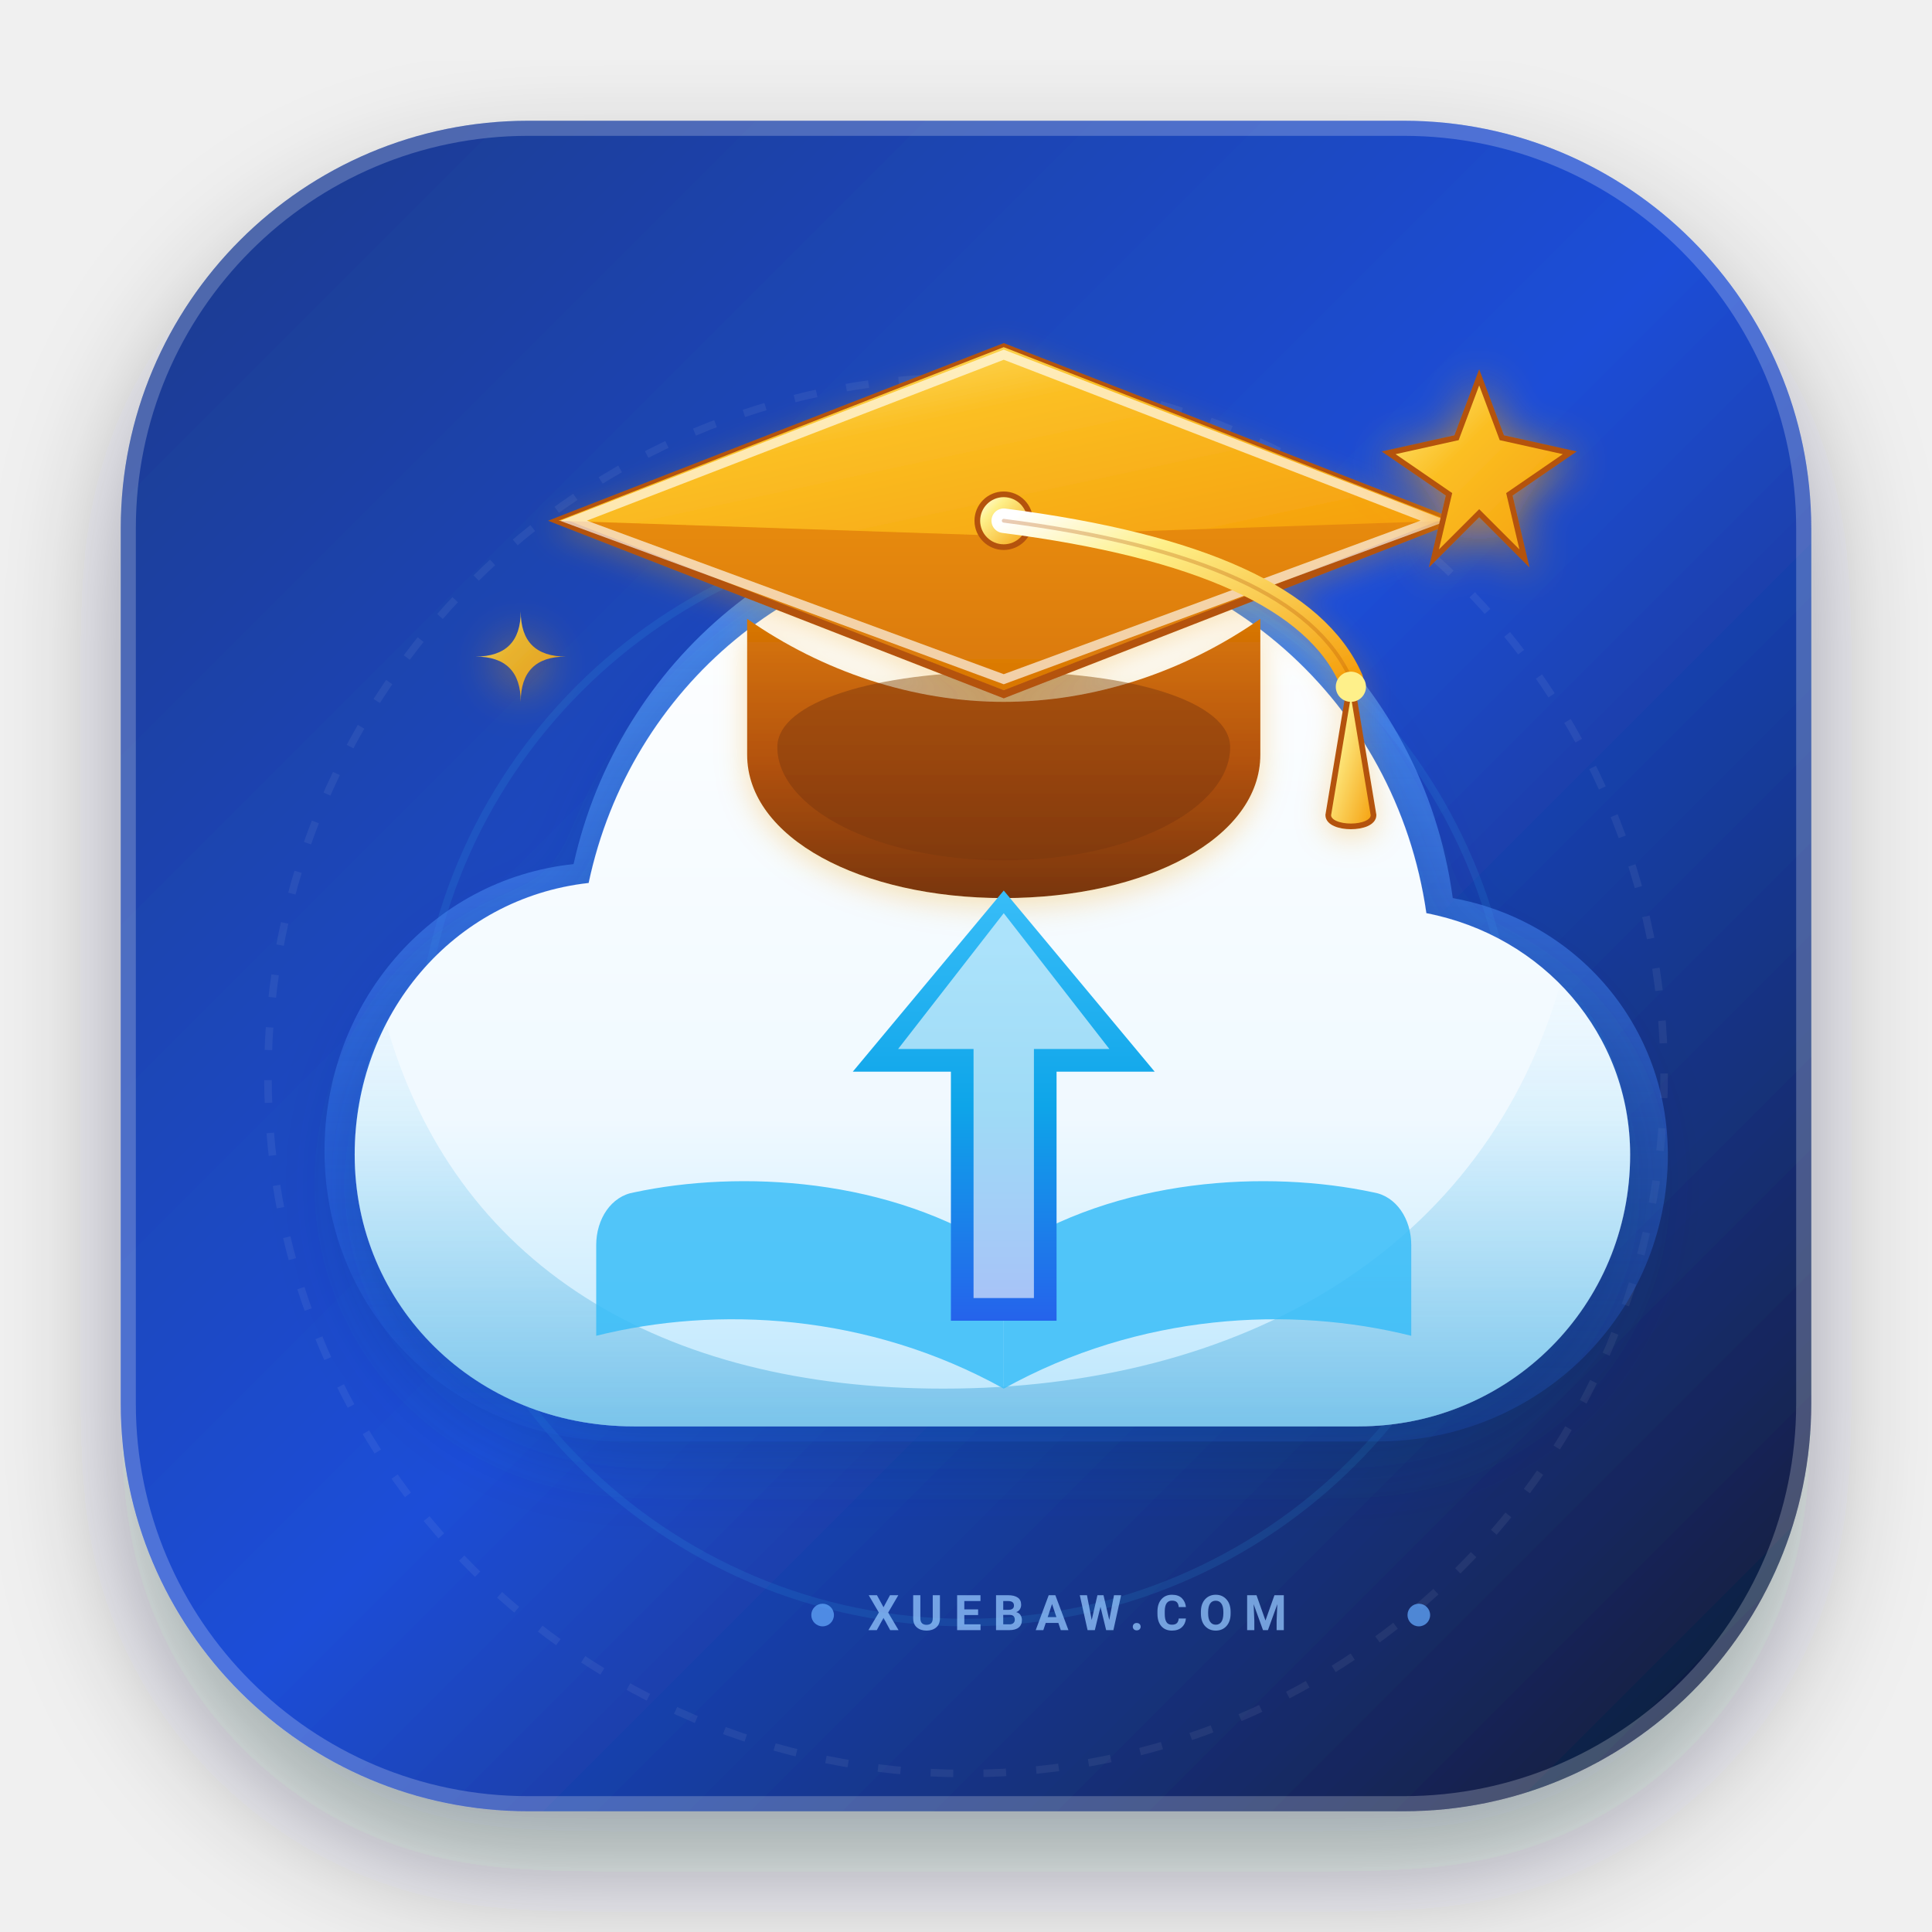
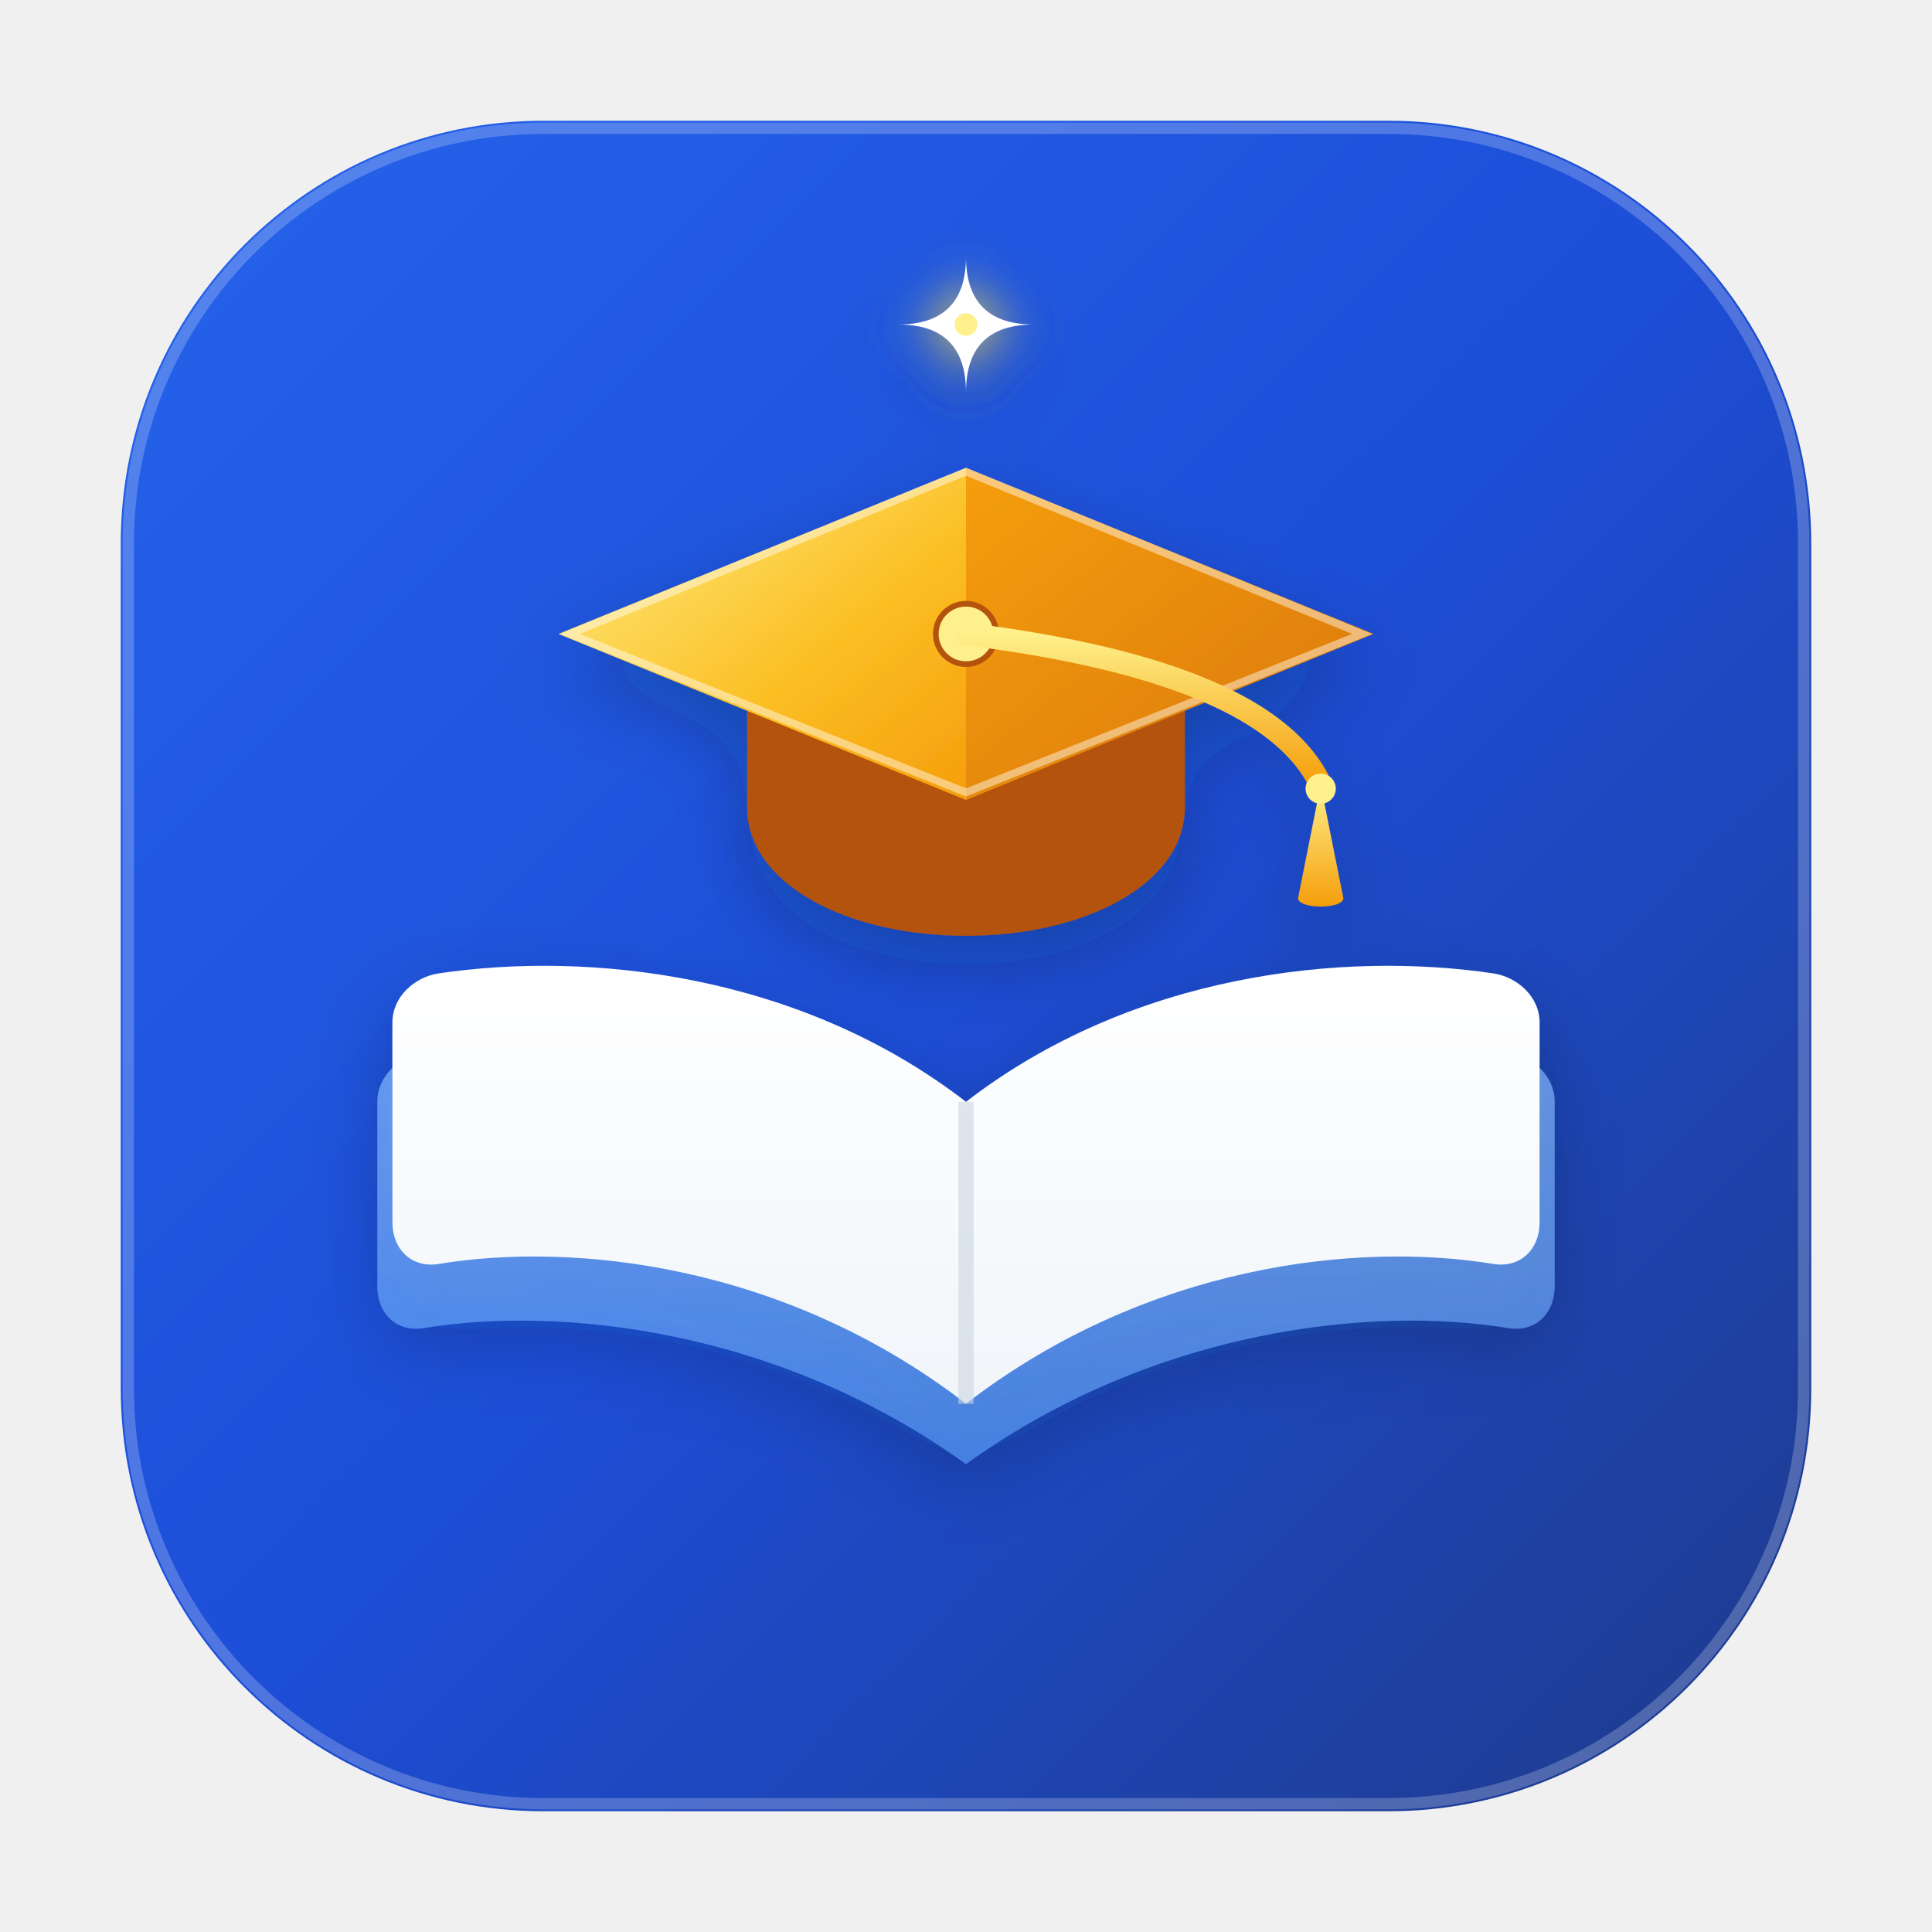
<svg xmlns="http://www.w3.org/2000/svg" viewBox="0 0 512 512" fill="none">
  <defs>
-     <linearGradient id="xb-base-grad" x1="0%" y1="0%" x2="100%" y2="100%">
-       <stop offset="0%" stop-color="#1E3A8A" />
+     <linearGradient id="xb-bg" x1="0%" y1="0%" x2="100%" y2="100%">
+       <stop offset="0%" stop-color="#2563EB" />
      <stop offset="50%" stop-color="#1D4ED8" />
-       <stop offset="100%" stop-color="#0F172A" />
+       <stop offset="100%" stop-color="#1E3A8A" />
    </linearGradient>
-     <linearGradient id="xb-cloud-glow" x1="0%" y1="0%" x2="0%" y2="100%">
-       <stop offset="0%" stop-color="#60A5FA" stop-opacity="0.8" />
-       <stop offset="100%" stop-color="#2563EB" stop-opacity="0.2" />
+     <linearGradient id="xb-page-under" x1="0%" y1="0%" x2="0%" y2="100%">
+       <stop offset="0%" stop-color="#93C5FD" />
+       <stop offset="100%" stop-color="#60A5FA" />
    </linearGradient>
-     <linearGradient id="xb-cloud-main" x1="0%" y1="0%" x2="0%" y2="100%">
+     <linearGradient id="xb-page-main" x1="0%" y1="0%" x2="0%" y2="100%">
      <stop offset="0%" stop-color="#FFFFFF" />
-       <stop offset="65%" stop-color="#F0F9FF" />
-       <stop offset="100%" stop-color="#BAE6FD" />
+       <stop offset="100%" stop-color="#F1F5F9" />
    </linearGradient>
-     <linearGradient id="xb-cloud-shadow" x1="0%" y1="0%" x2="0%" y2="100%">
-       <stop offset="0%" stop-color="#38BDF8" stop-opacity="0" />
-       <stop offset="100%" stop-color="#0284C7" stop-opacity="0.35" />
-     </linearGradient>
-     <linearGradient id="xb-hat-top" x1="0%" y1="0%" x2="100%" y2="100%">
+     <linearGradient id="xb-gold-light" x1="0%" y1="0%" x2="100%" y2="100%">
      <stop offset="0%" stop-color="#FEF08A" />
-       <stop offset="40%" stop-color="#FBBF24" />
+       <stop offset="60%" stop-color="#FBBF24" />
      <stop offset="100%" stop-color="#F59E0B" />
    </linearGradient>
-     <linearGradient id="xb-hat-facet" x1="0%" y1="0%" x2="0%" y2="100%">
+     <linearGradient id="xb-gold-dark" x1="0%" y1="0%" x2="100%" y2="100%">
      <stop offset="0%" stop-color="#F59E0B" />
      <stop offset="100%" stop-color="#D97706" />
    </linearGradient>
-     <linearGradient id="xb-hat-base" x1="0%" y1="0%" x2="0%" y2="100%">
-       <stop offset="0%" stop-color="#D97706" />
-       <stop offset="50%" stop-color="#B45309" />
-       <stop offset="100%" stop-color="#78350F" />
-     </linearGradient>
-     <linearGradient id="xb-tassel-gold" x1="0%" y1="0%" x2="100%" y2="100%">
-       <stop offset="0%" stop-color="#FFFFFF" />
-       <stop offset="30%" stop-color="#FEF08A" />
+     <linearGradient id="xb-tassel" x1="0%" y1="0%" x2="0%" y2="100%">
+       <stop offset="0%" stop-color="#FEF08A" />
      <stop offset="100%" stop-color="#F59E0B" />
    </linearGradient>
-     <linearGradient id="xb-arrow-grad" x1="0%" y1="100%" x2="0%" y2="0%">
-       <stop offset="0%" stop-color="#2563EB" />
-       <stop offset="50%" stop-color="#0EA5E9" />
-       <stop offset="100%" stop-color="#38BDF8" />
-     </linearGradient>
-     <filter id="xb-shadow-base" x="-10%" y="-10%" width="120%" height="120%">
-       <feDropShadow dx="0" dy="16" stdDeviation="16" flood-color="#0F172A" flood-opacity="0.35" />
-     </filter>
-     <filter id="xb-cloud-drop" x="-20%" y="-20%" width="140%" height="140%">
-       <feDropShadow dx="0" dy="8" stdDeviation="10" flood-color="#0C4A6E" flood-opacity="0.25" />
-     </filter>
-     <filter id="xb-hat-shadow" x="-25%" y="-25%" width="150%" height="150%">
-       <feDropShadow dx="0" dy="8" stdDeviation="8" flood-color="#78350F" flood-opacity="0.4" />
-       <feDropShadow dx="0" dy="2" stdDeviation="4" flood-color="#F59E0B" flood-opacity="0.3" />
+     <filter id="xb-glow" x="-20%" y="-20%" width="140%" height="140%">
+       <feDropShadow dx="0" dy="8" stdDeviation="10" flood-color="#0F172A" flood-opacity="0.25" />
    </filter>
    <filter id="xb-star-glow" x="-30%" y="-30%" width="160%" height="160%">
-       <feDropShadow dx="0" dy="2" stdDeviation="6" flood-color="#F59E0B" flood-opacity="0.7" />
+       <feDropShadow dx="0" dy="0" stdDeviation="6" flood-color="#FDE047" flood-opacity="0.8" />
    </filter>
  </defs>
-   <rect x="32" y="32" width="448" height="448" rx="108" fill="url(#xb-base-grad)" filter="url(#xb-shadow-base)" />
-   <rect x="34" y="34" width="444" height="444" rx="106" stroke="rgba(255, 255, 255, 0.22)" stroke-width="4" />
-   <circle cx="256" cy="285" r="185" stroke="rgba(255, 255, 255, 0.06)" stroke-width="2" stroke-dasharray="6 8" />
-   <circle cx="256" cy="285" r="145" stroke="rgba(56, 189, 248, 0.12)" stroke-width="2" />
-   <path d="M165 382 C120 382 86 348 86 305 C86 266 114 233 152 229 C164 175 211 135 268 135 C328 135 377 179 385 238 C418 244 442 272 442 306 C442 348 408 382 365 382 Z" fill="url(#xb-cloud-glow)" />
-   <g filter="url(#xb-cloud-drop)">
-     <path d="M168 378 C126 378 94 346 94 306 C94 269 120 238 156 234 C167 182 212 144 266 144 C323 144 370 186 378 242 C409 248 432 274 432 306 C432 346 400 378 360 378 Z" fill="url(#xb-cloud-main)" />
-     <path d="M94 306 C94 346 126 378 168 378 L360 378 C400 378 432 346 432 306 C432 288 425 271 414 259 C394 332 328 368 250 368 C176 368 120 336 102 270 C97 281 94 293 94 306 Z" fill="url(#xb-cloud-shadow)" />
-   </g>
-   <g filter="url(#xb-hat-shadow)">
-     <path d="M198 164 L198 200 C198 222 228 238 266 238 C304 238 334 222 334 200 L334 164 C314 178 290 186 266 186 C242 186 218 178 198 164 Z" fill="url(#xb-hat-base)" />
-     <path d="M206 198 C206 214 232 228 266 228 C300 228 326 214 326 198 C326 186 300 178 266 178 C232 178 206 186 206 198 Z" fill="#78350F" opacity="0.45" />
-     <polygon points="266,92 384,138 266,184 148,138" fill="url(#xb-hat-facet)" stroke="#B45309" stroke-width="2" />
-     <polygon points="266,92 384,138 266,142 148,138" fill="url(#xb-hat-top)" />
-     <polygon points="266,94 380,138 266,180 152,138" fill="none" stroke="rgba(255, 255, 255, 0.65)" stroke-width="2.5" />
-     <circle cx="266" cy="138" r="7" fill="url(#xb-tassel-gold)" stroke="#B45309" stroke-width="1.5" />
-     <path d="M266 138 Q 344 148 358 180" stroke="url(#xb-tassel-gold)" stroke-width="6.5" stroke-linecap="round" fill="none" />
-     <path d="M266 138 Q 344 148 358 180" stroke="#B45309" stroke-width="1" stroke-linecap="round" fill="none" opacity="0.3" />
-     <path d="M358 180 L352 216 C352 220 364 220 364 216 L358 180 Z" fill="url(#xb-tassel-gold)" stroke="#B45309" stroke-width="1.5" />
-     <circle cx="358" cy="182" r="4" fill="#FEF08A" />
-   </g>
-   <g transform="translate(0, 20)">
-     <path d="M266 312 C236 292 196 290 168 296 C162 297 158 303 158 310 L158 334 C190 326 230 328 266 348 Z" fill="#38BDF8" opacity="0.85" />
-     <path d="M266 312 C296 292 336 290 364 296 C370 297 374 303 374 310 L374 334 C342 326 302 328 266 348 Z" fill="#38BDF8" opacity="0.85" />
-     <path d="M266 216 L306 264 L280 264 L280 330 L252 330 L252 264 L226 264 Z" fill="url(#xb-arrow-grad)" />
-     <path d="M266 222 L294 258 L274 258 L274 324 L258 324 L258 258 L238 258 Z" fill="rgba(255, 255, 255, 0.6)" />
-   </g>
-   <g filter="url(#xb-star-glow)">
-     <path d="M392 100 L398 116 L416 120 L400 131 L404 148 L392 136 L380 148 L384 131 L368 120 L386 116 Z" fill="url(#xb-hat-top)" stroke="#B45309" stroke-width="1.5" />
-     <path d="M138 162 Q 138 174 126 174 Q 138 174 138 186 Q 138 174 150 174 Q 138 174 138 162 Z" fill="url(#xb-hat-top)" opacity="0.9" />
-   </g>
-   <g opacity="0.75">
-     <circle cx="218" cy="428" r="3" fill="#60A5FA" />
-     <text x="230" y="432" font-family="-apple-system, BlinkMacSystemFont, 'Segoe UI', Roboto, sans-serif" font-size="13" font-weight="700" fill="#93C5FD" letter-spacing="3">XUEBAW.COM</text>
-     <circle cx="376" cy="428" r="3" fill="#60A5FA" />
+   <rect x="32" y="32" width="448" height="448" rx="112" fill="url(#xb-bg)" />
+   <rect x="34" y="34" width="444" height="444" rx="110" stroke="rgba(255, 255, 255, 0.22)" stroke-width="3" fill="none" />
+   <g filter="url(#xb-glow)">
+     <path d="M 256 388 C 206 352 148 346 112 352 C 105 353 100 348 100 341 L 100 292 C 100 285 106 280 112 279 C 152 273 208 279 256 312 Z" fill="url(#xb-page-under)" opacity="0.6" />
+     <path d="M 256 388 C 306 352 364 346 400 352 C 407 353 412 348 412 341 L 412 292 C 412 285 406 280 400 279 C 360 273 304 279 256 312 Z" fill="url(#xb-page-under)" opacity="0.6" />
+     <path d="M 256 372 C 208 335 152 329 116 335 C 109 336 104 331 104 324 L 104 271 C 104 264 110 259 116 258 C 156 252 212 258 256 292 Z" fill="url(#xb-page-main)" />
+     <path d="M 256 372 C 304 335 360 329 396 335 C 403 336 408 331 408 324 L 408 271 C 408 264 402 259 396 258 C 356 252 300 258 256 292 Z" fill="url(#xb-page-main)" />
+     <path d="M 254 292 L 258 292 L 258 372 L 254 372 Z" fill="#CBD5E1" opacity="0.6" />
+     <path d="M 198 184 L 198 214 C 198 234 224 248 256 248 C 288 248 314 234 314 214 L 314 184 C 294 196 276 202 256 202 C 236 202 218 196 198 184 Z" fill="#B45309" />
+     <polygon points="256,124 148,168 256,212 256,124" fill="url(#xb-gold-light)" />
+     <polygon points="256,124 364,168 256,212 256,124" fill="url(#xb-gold-dark)" />
+     <polygon points="256,125 151,168 256,210 361,168" fill="none" stroke="rgba(255, 255, 255, 0.45)" stroke-width="2" />
+     <circle cx="256" cy="168" r="8" fill="#FEF08A" stroke="#B45309" stroke-width="1.5" />
+     <path d="M 256 168 Q 336 178 350 208" stroke="url(#xb-tassel)" stroke-width="6" stroke-linecap="round" fill="none" />
+     <path d="M 350 208 L 344 238 C 344 241 356 241 356 238 L 350 208 Z" fill="url(#xb-tassel)" />
+     <circle cx="350" cy="209" r="4" fill="#FEF08A" />
+     <g filter="url(#xb-star-glow)">
+       <path d="M 256 68 Q 256 86 274 86 Q 256 86 256 104 Q 256 86 238 86 Q 256 86 256 68 Z" fill="#FFFFFF" />
+       <circle cx="256" cy="86" r="3" fill="#FEF08A" />
+     </g>
  </g>
</svg>
